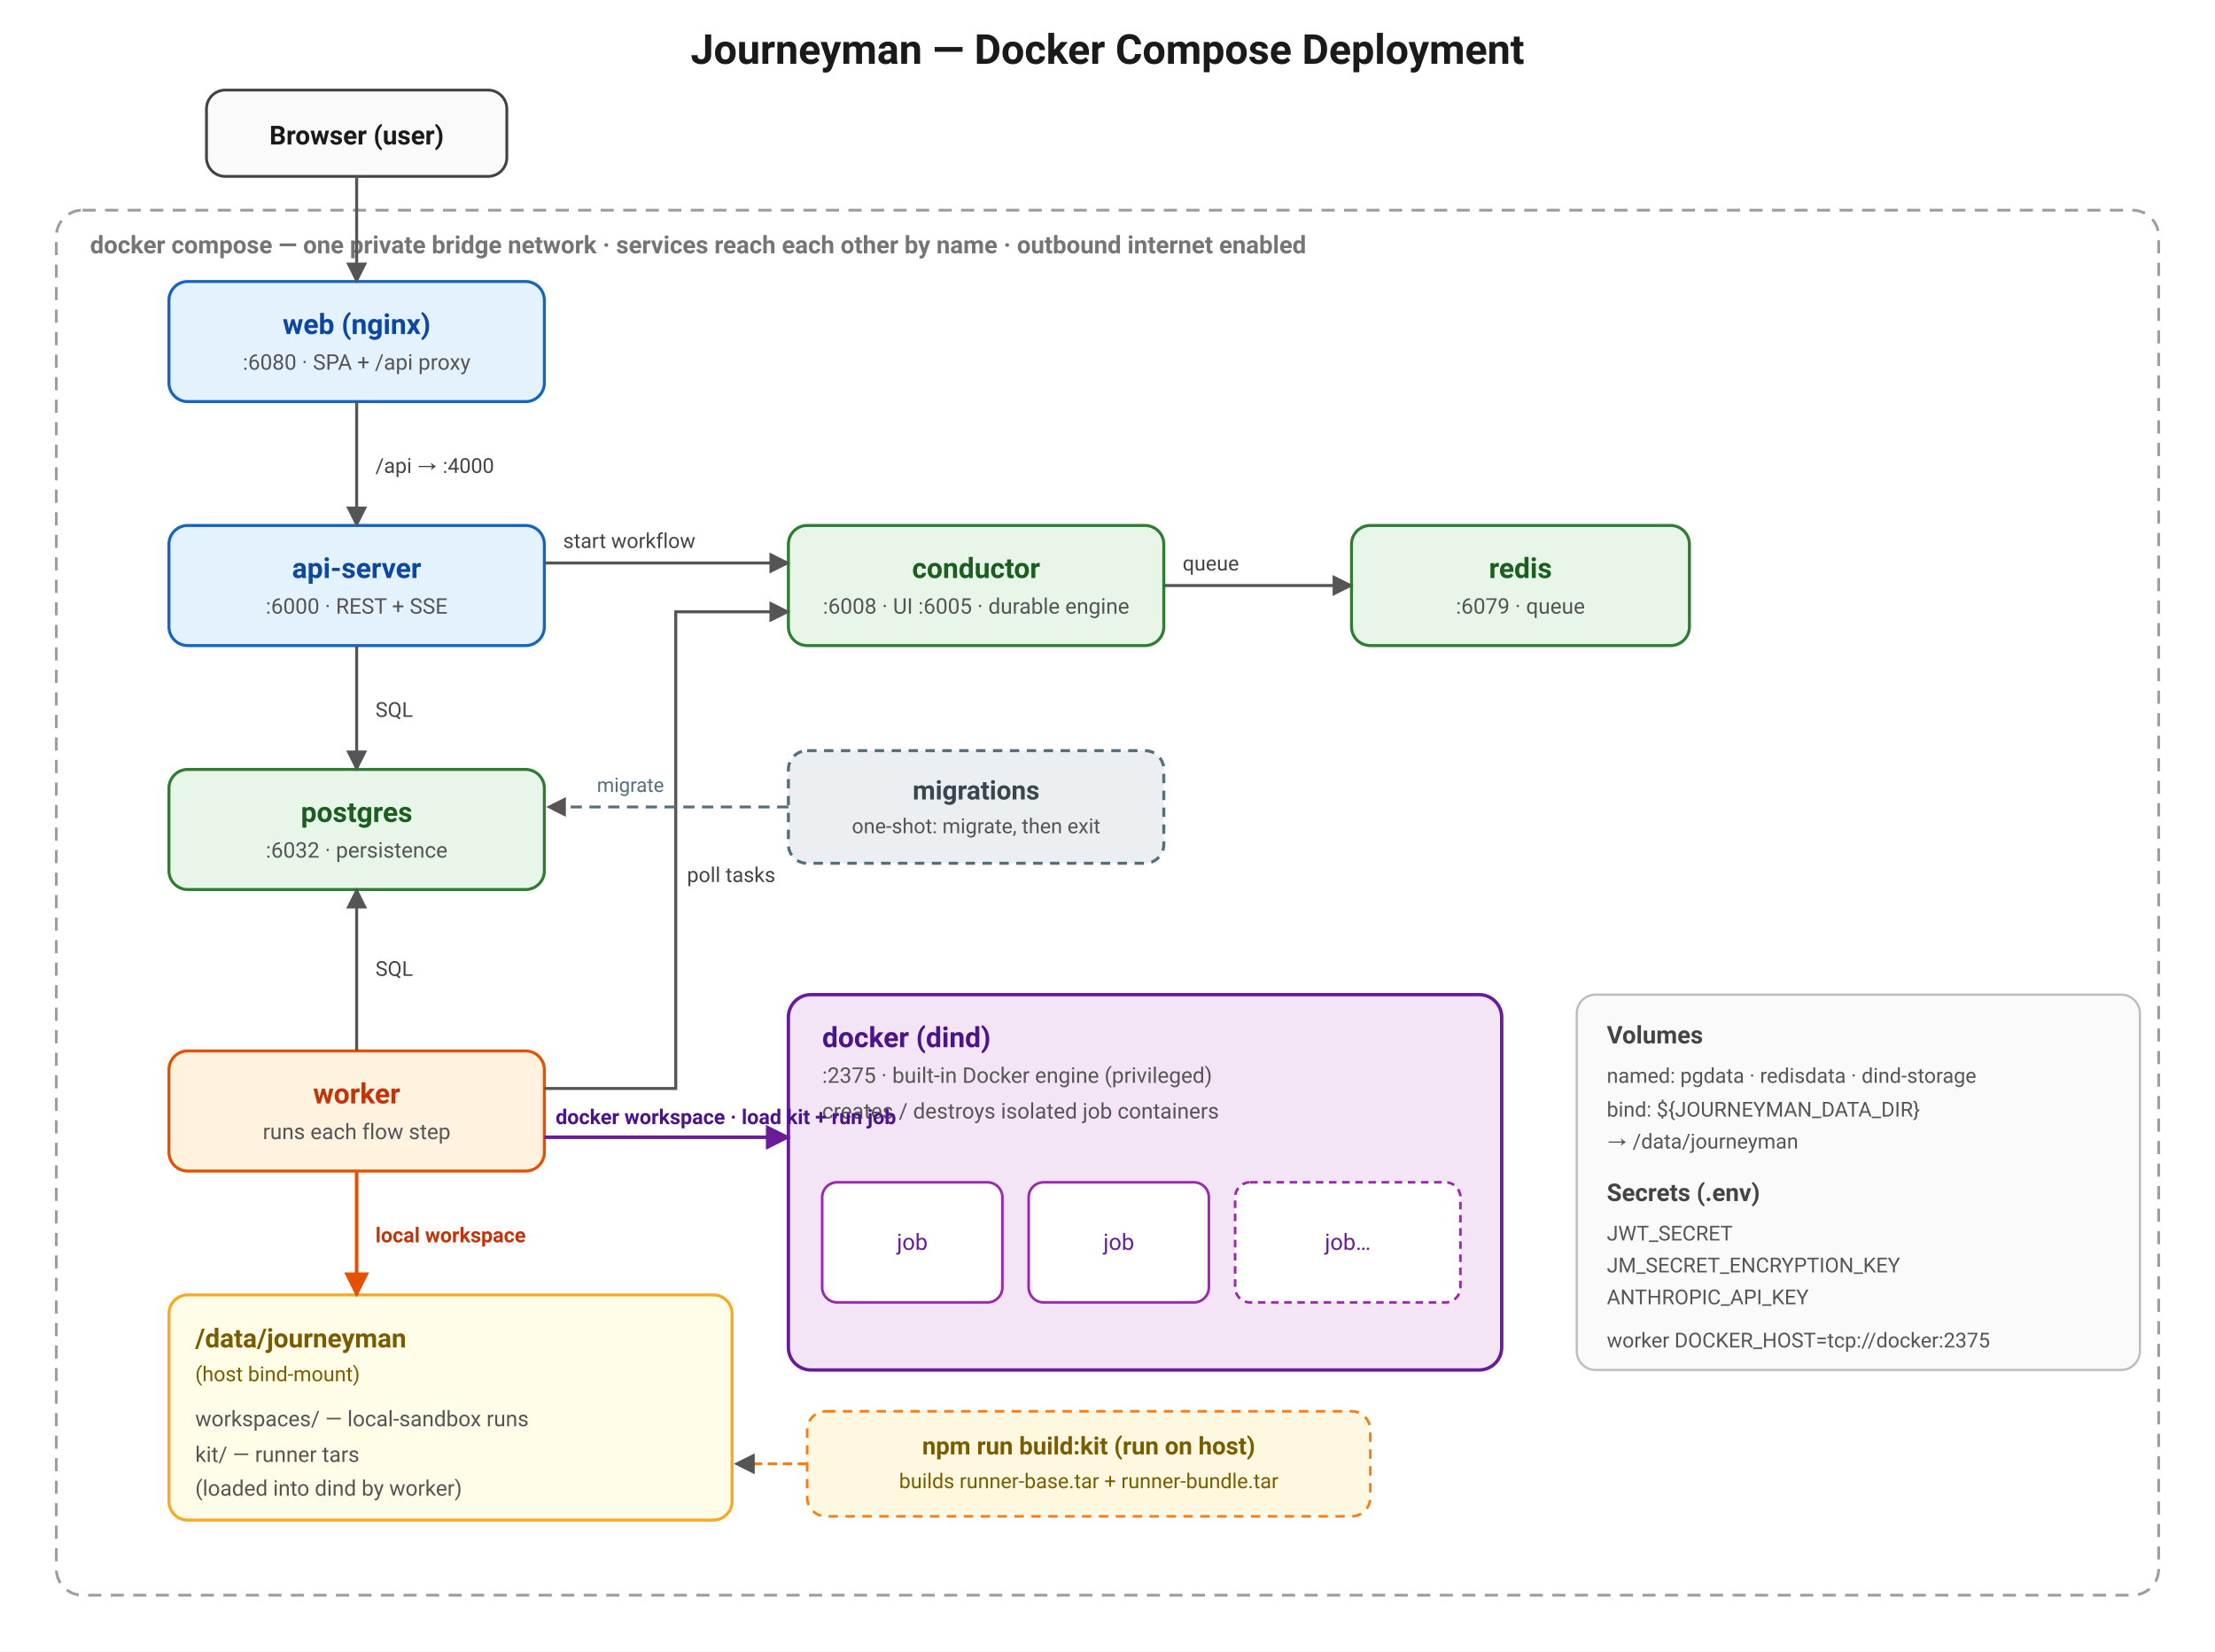
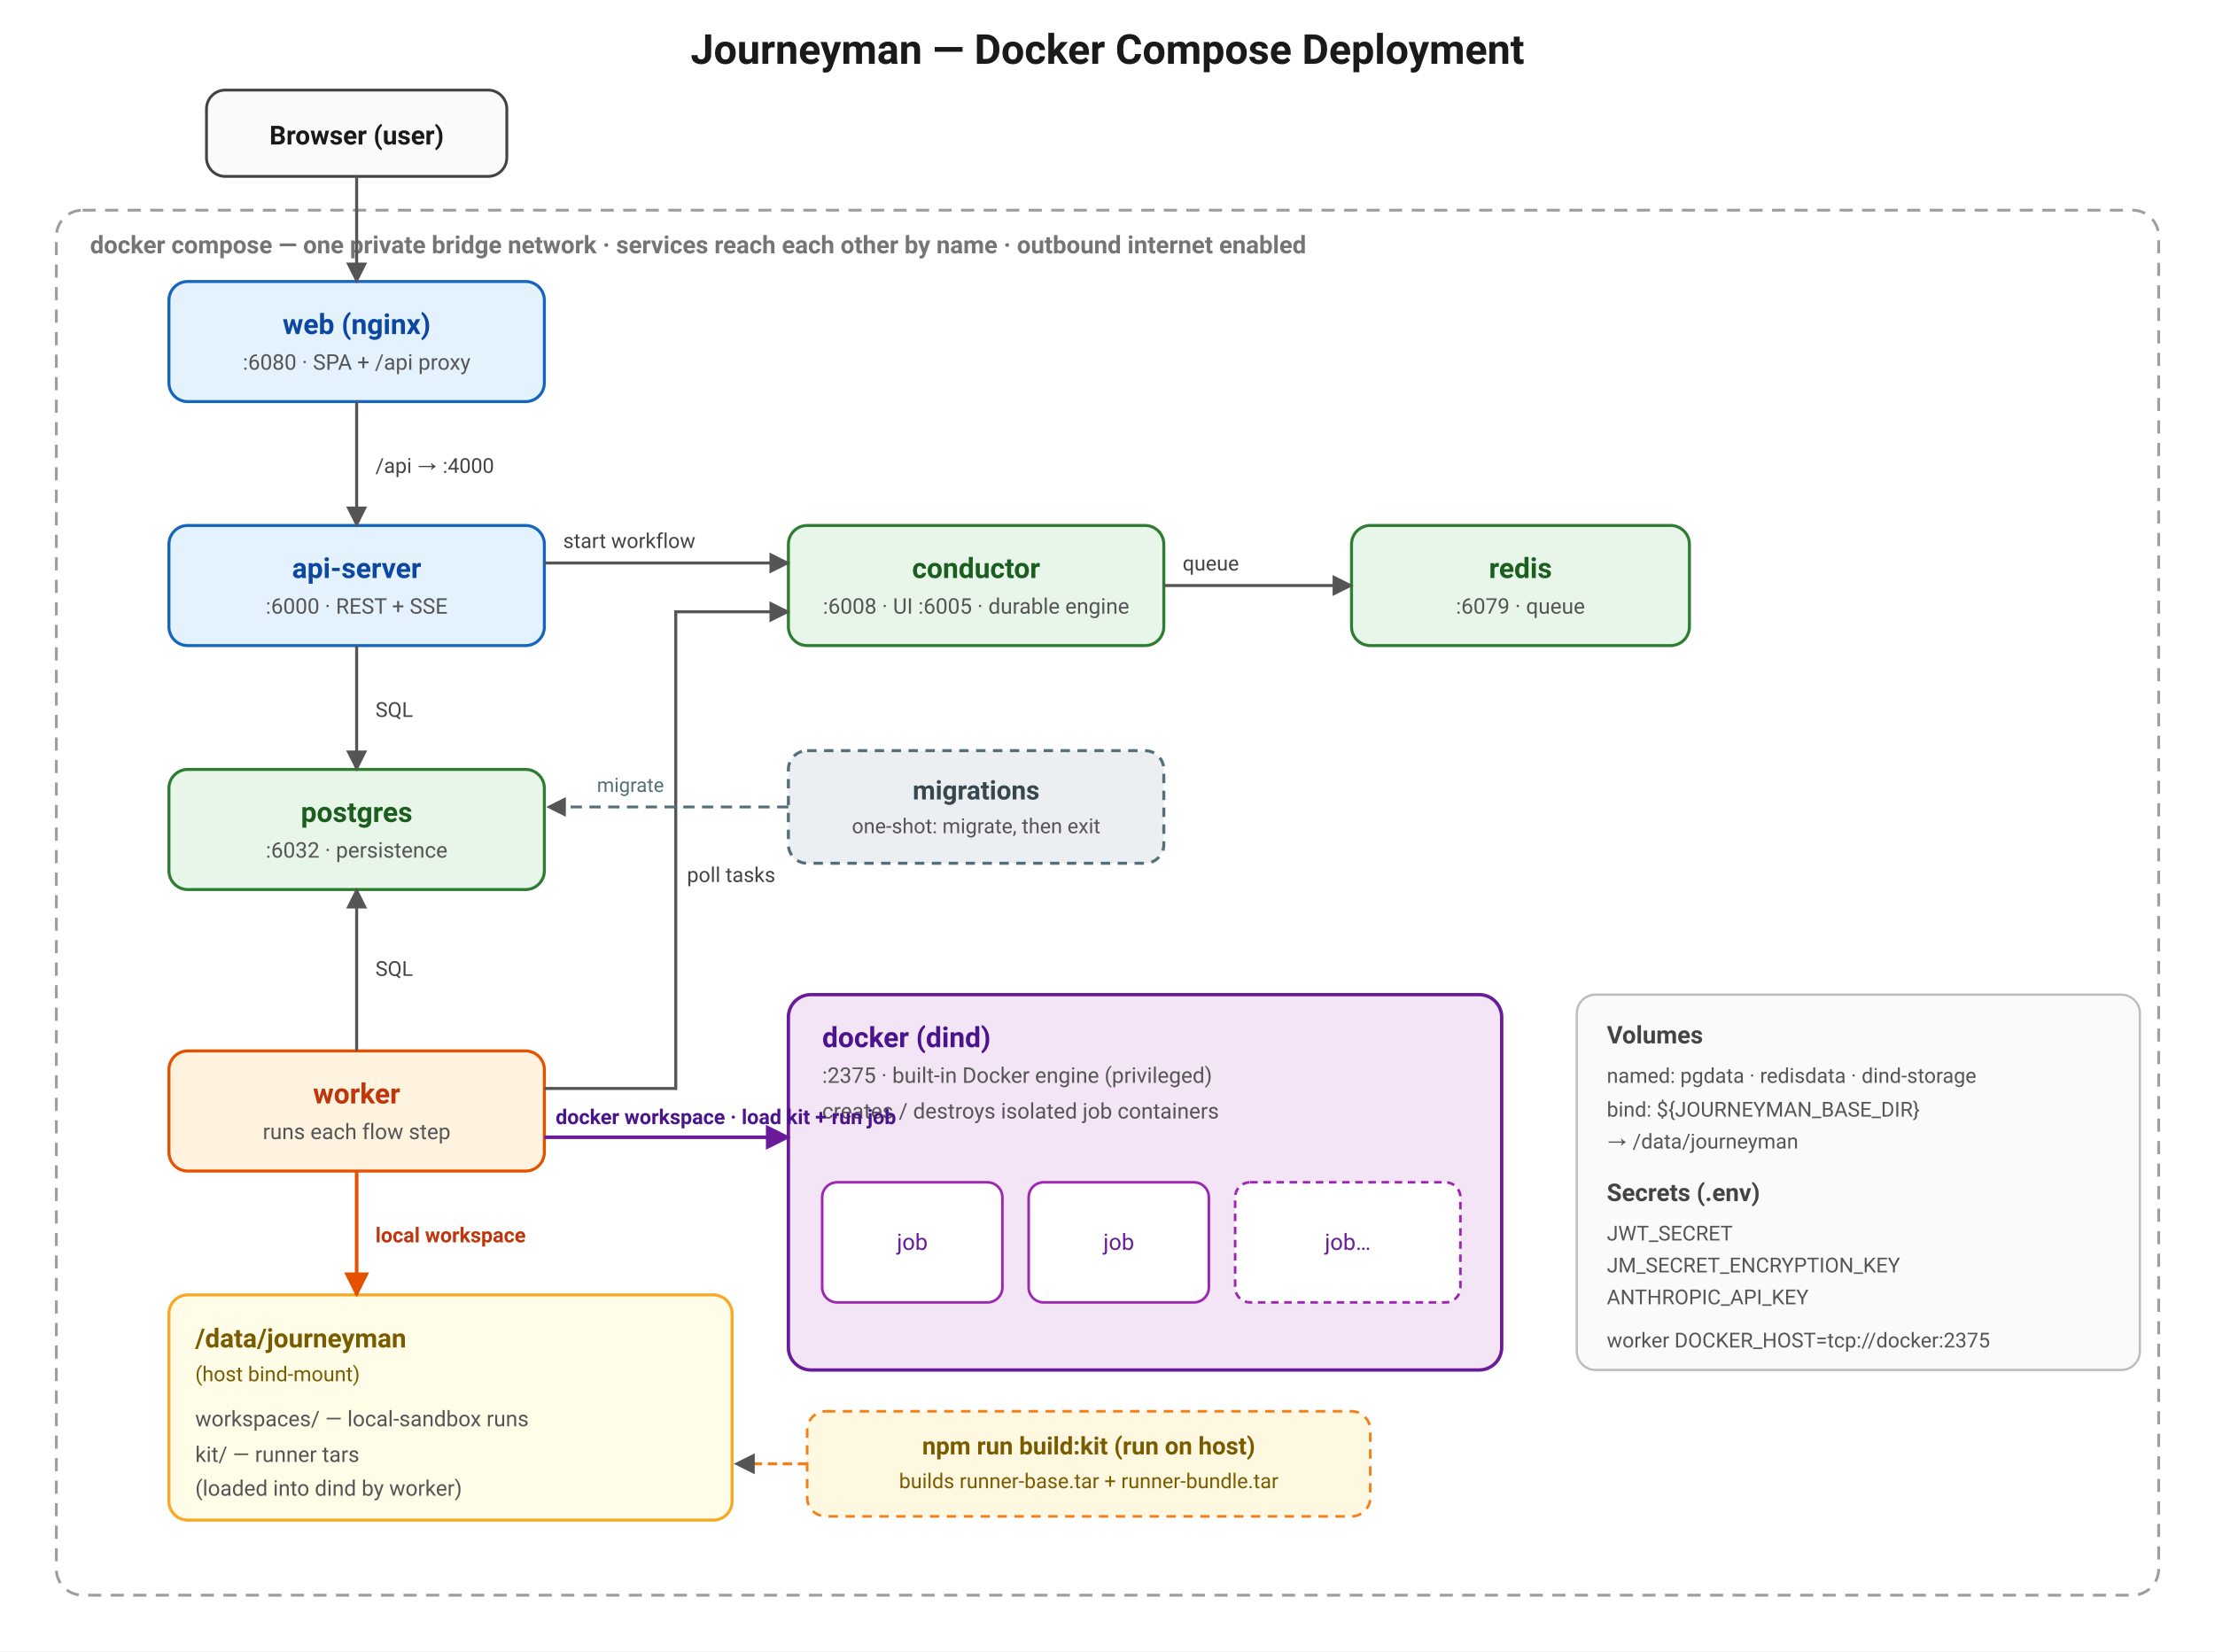
<svg xmlns="http://www.w3.org/2000/svg" viewBox="0 0 1180 880" font-family="-apple-system, Segoe UI, Roboto, Helvetica, Arial, sans-serif">
  <defs>
    <marker id="arrow" viewBox="0 0 10 10" refX="9" refY="5" markerWidth="7" markerHeight="7" orient="auto-start-reverse">
      <path d="M0,0 L10,5 L0,10 z" fill="#555" />
    </marker>
    <marker id="arrowP" viewBox="0 0 10 10" refX="9" refY="5" markerWidth="7" markerHeight="7" orient="auto-start-reverse">
      <path d="M0,0 L10,5 L0,10 z" fill="#6A1B9A" />
    </marker>
    <marker id="arrowO" viewBox="0 0 10 10" refX="9" refY="5" markerWidth="7" markerHeight="7" orient="auto-start-reverse">
      <path d="M0,0 L10,5 L0,10 z" fill="#E65100" />
    </marker>
  </defs>
  <rect x="0" y="0" width="1180" height="880" fill="#ffffff" />
  <text x="590" y="34" text-anchor="middle" font-size="22" font-weight="700" fill="#1a1a1a">Journeyman — Docker Compose Deployment</text>
  <rect x="110" y="48" width="160" height="46" rx="10" fill="#FAFAFA" stroke="#424242" stroke-width="1.5" />
  <text x="190" y="77" text-anchor="middle" font-size="14" font-weight="600" fill="#1a1a1a">Browser (user)</text>
  <rect x="30" y="112" width="1120" height="738" rx="14" fill="none" stroke="#9e9e9e" stroke-width="1.5" stroke-dasharray="7 5" />
  <text x="48" y="135" font-size="13" font-weight="600" fill="#757575">docker compose — one private bridge network · services reach each other by name · outbound internet enabled</text>
  <rect x="90" y="150" width="200" height="64" rx="10" fill="#E3F2FD" stroke="#1565C0" stroke-width="1.6" />
  <text x="190" y="178" text-anchor="middle" font-size="15" font-weight="600" fill="#0d47a1">web (nginx)</text>
  <text x="190" y="197" text-anchor="middle" font-size="11.5" fill="#555">:6080 · SPA + /api proxy</text>
  <rect x="90" y="280" width="200" height="64" rx="10" fill="#E3F2FD" stroke="#1565C0" stroke-width="1.6" />
  <text x="190" y="308" text-anchor="middle" font-size="15" font-weight="600" fill="#0d47a1">api-server</text>
  <text x="190" y="327" text-anchor="middle" font-size="11.5" fill="#555">:6000 · REST + SSE</text>
  <rect x="90" y="410" width="200" height="64" rx="10" fill="#E8F5E9" stroke="#2E7D32" stroke-width="1.6" />
  <text x="190" y="438" text-anchor="middle" font-size="15" font-weight="600" fill="#1b5e20">postgres</text>
  <text x="190" y="457" text-anchor="middle" font-size="11.5" fill="#555">:6032 · persistence</text>
  <rect x="90" y="560" width="200" height="64" rx="10" fill="#FFF3E0" stroke="#E65100" stroke-width="1.6" />
  <text x="190" y="588" text-anchor="middle" font-size="15" font-weight="600" fill="#bf360c">worker</text>
  <text x="190" y="607" text-anchor="middle" font-size="11.5" fill="#555">runs each flow step</text>
  <rect x="420" y="280" width="200" height="64" rx="10" fill="#E8F5E9" stroke="#2E7D32" stroke-width="1.6" />
  <text x="520" y="308" text-anchor="middle" font-size="15" font-weight="600" fill="#1b5e20">conductor</text>
  <text x="520" y="327" text-anchor="middle" font-size="11.5" fill="#555">:6008 · UI :6005 · durable engine</text>
  <rect x="720" y="280" width="180" height="64" rx="10" fill="#E8F5E9" stroke="#2E7D32" stroke-width="1.6" />
  <text x="810" y="308" text-anchor="middle" font-size="15" font-weight="600" fill="#1b5e20">redis</text>
  <text x="810" y="327" text-anchor="middle" font-size="11.5" fill="#555">:6079 · queue</text>
  <rect x="420" y="400" width="200" height="60" rx="10" fill="#ECEFF1" stroke="#546E7A" stroke-width="1.6" stroke-dasharray="5 4" />
  <text x="520" y="426" text-anchor="middle" font-size="14" font-weight="600" fill="#37474f">migrations</text>
  <text x="520" y="444" text-anchor="middle" font-size="11" fill="#555">one-shot: migrate, then exit</text>
  <rect x="420" y="530" width="380" height="200" rx="12" fill="#F3E5F5" stroke="#6A1B9A" stroke-width="1.8" />
  <text x="438" y="558" font-size="15" font-weight="600" fill="#4a148c">docker (dind)</text>
  <text x="438" y="577" font-size="11.5" fill="#555">:2375 · built-in Docker engine (privileged)</text>
  <text x="438" y="596" font-size="11.5" fill="#555">creates / destroys isolated job containers</text>
  <rect x="438" y="630" width="96" height="64" rx="8" fill="#ffffff" stroke="#9C27B0" stroke-width="1.4" />
  <text x="486" y="666" text-anchor="middle" font-size="12" fill="#6a1b9a">job</text>
  <rect x="548" y="630" width="96" height="64" rx="8" fill="#ffffff" stroke="#9C27B0" stroke-width="1.4" />
  <text x="596" y="666" text-anchor="middle" font-size="12" fill="#6a1b9a">job</text>
  <rect x="658" y="630" width="120" height="64" rx="8" fill="#ffffff" stroke="#9C27B0" stroke-width="1.4" stroke-dasharray="4 3" />
  <text x="718" y="666" text-anchor="middle" font-size="12" fill="#6a1b9a">job…</text>
  <rect x="90" y="690" width="300" height="120" rx="10" fill="#FFFDE7" stroke="#F9A825" stroke-width="1.6" />
  <text x="104" y="718" font-size="14" font-weight="600" fill="#7a5c00">/data/journeyman</text>
  <text x="104" y="736" font-size="11" fill="#7a5c00">(host bind-mount)</text>
  <text x="104" y="760" font-size="11.5" fill="#555">workspaces/ — local-sandbox runs</text>
  <text x="104" y="779" font-size="11.5" fill="#555">kit/ — runner tars</text>
  <text x="104" y="797" font-size="11.5" fill="#555">      (loaded into dind by worker)</text>
  <rect x="430" y="752" width="300" height="56" rx="10" fill="#FFF8E1" stroke="#F57F17" stroke-width="1.4" stroke-dasharray="5 4" />
  <text x="580" y="775" text-anchor="middle" font-size="13" font-weight="600" fill="#7a5c00">npm run build:kit  (run on host)</text>
  <text x="580" y="793" text-anchor="middle" font-size="11" fill="#7a5c00">builds runner-base.tar + runner-bundle.tar</text>
  <rect x="840" y="530" width="300" height="200" rx="10" fill="#FAFAFA" stroke="#bdbdbd" stroke-width="1.2" />
  <text x="856" y="556" font-size="13" font-weight="700" fill="#444">Volumes</text>
  <text x="856" y="577" font-size="11" fill="#555">named: pgdata · redisdata · dind-storage</text>
-   <text x="856" y="595" font-size="11" fill="#555">bind: ${JOURNEYMAN_DATA_DIR}</text>
+   <text x="856" y="595" font-size="11" fill="#555">bind: ${JOURNEYMAN_BASE_DIR}</text>
  <text x="856" y="612" font-size="11" fill="#555">      → /data/journeyman</text>
  <text x="856" y="640" font-size="13" font-weight="700" fill="#444">Secrets (.env)</text>
  <text x="856" y="661" font-size="11" fill="#555">JWT_SECRET</text>
  <text x="856" y="678" font-size="11" fill="#555">JM_SECRET_ENCRYPTION_KEY</text>
  <text x="856" y="695" font-size="11" fill="#555">ANTHROPIC_API_KEY</text>
  <text x="856" y="718" font-size="11" fill="#555">worker DOCKER_HOST=tcp://docker:2375</text>
  <line x1="190" y1="94" x2="190" y2="150" stroke="#555" stroke-width="1.6" marker-end="url(#arrow)" />
  <line x1="190" y1="214" x2="190" y2="280" stroke="#555" stroke-width="1.6" marker-end="url(#arrow)" />
  <text x="200" y="252" font-size="11" fill="#444">/api → :4000</text>
  <line x1="190" y1="344" x2="190" y2="410" stroke="#555" stroke-width="1.6" marker-end="url(#arrow)" />
  <text x="200" y="382" font-size="11" fill="#444">SQL</text>
  <line x1="190" y1="560" x2="190" y2="474" stroke="#555" stroke-width="1.6" marker-end="url(#arrow)" />
  <text x="200" y="520" font-size="11" fill="#444">SQL</text>
  <line x1="290" y1="300" x2="420" y2="300" stroke="#555" stroke-width="1.6" marker-end="url(#arrow)" />
  <text x="300" y="292" font-size="11" fill="#444">start workflow</text>
  <line x1="620" y1="312" x2="720" y2="312" stroke="#555" stroke-width="1.6" marker-end="url(#arrow)" />
  <text x="630" y="304" font-size="11" fill="#444">queue</text>
  <polyline points="290,580 360,580 360,326 420,326" fill="none" stroke="#555" stroke-width="1.6" marker-end="url(#arrow)" />
  <text x="366" y="470" font-size="11" fill="#444">poll tasks</text>
  <line x1="420" y1="430" x2="292" y2="430" stroke="#546E7A" stroke-width="1.5" stroke-dasharray="6 4" marker-end="url(#arrow)" />
  <text x="318" y="422" font-size="10.5" fill="#546E7A">migrate</text>
  <line x1="290" y1="606" x2="420" y2="606" stroke="#6A1B9A" stroke-width="1.9" marker-end="url(#arrowP)" />
  <text x="296" y="599" font-size="11" font-weight="600" fill="#4a148c">docker workspace · load kit + run job</text>
  <line x1="190" y1="624" x2="190" y2="690" stroke="#E65100" stroke-width="1.9" marker-end="url(#arrowO)" />
  <text x="200" y="662" font-size="11" font-weight="600" fill="#bf360c">local workspace</text>
  <line x1="430" y1="780" x2="392" y2="780" stroke="#F57F17" stroke-width="1.6" stroke-dasharray="5 3" marker-end="url(#arrow)" />
</svg>
